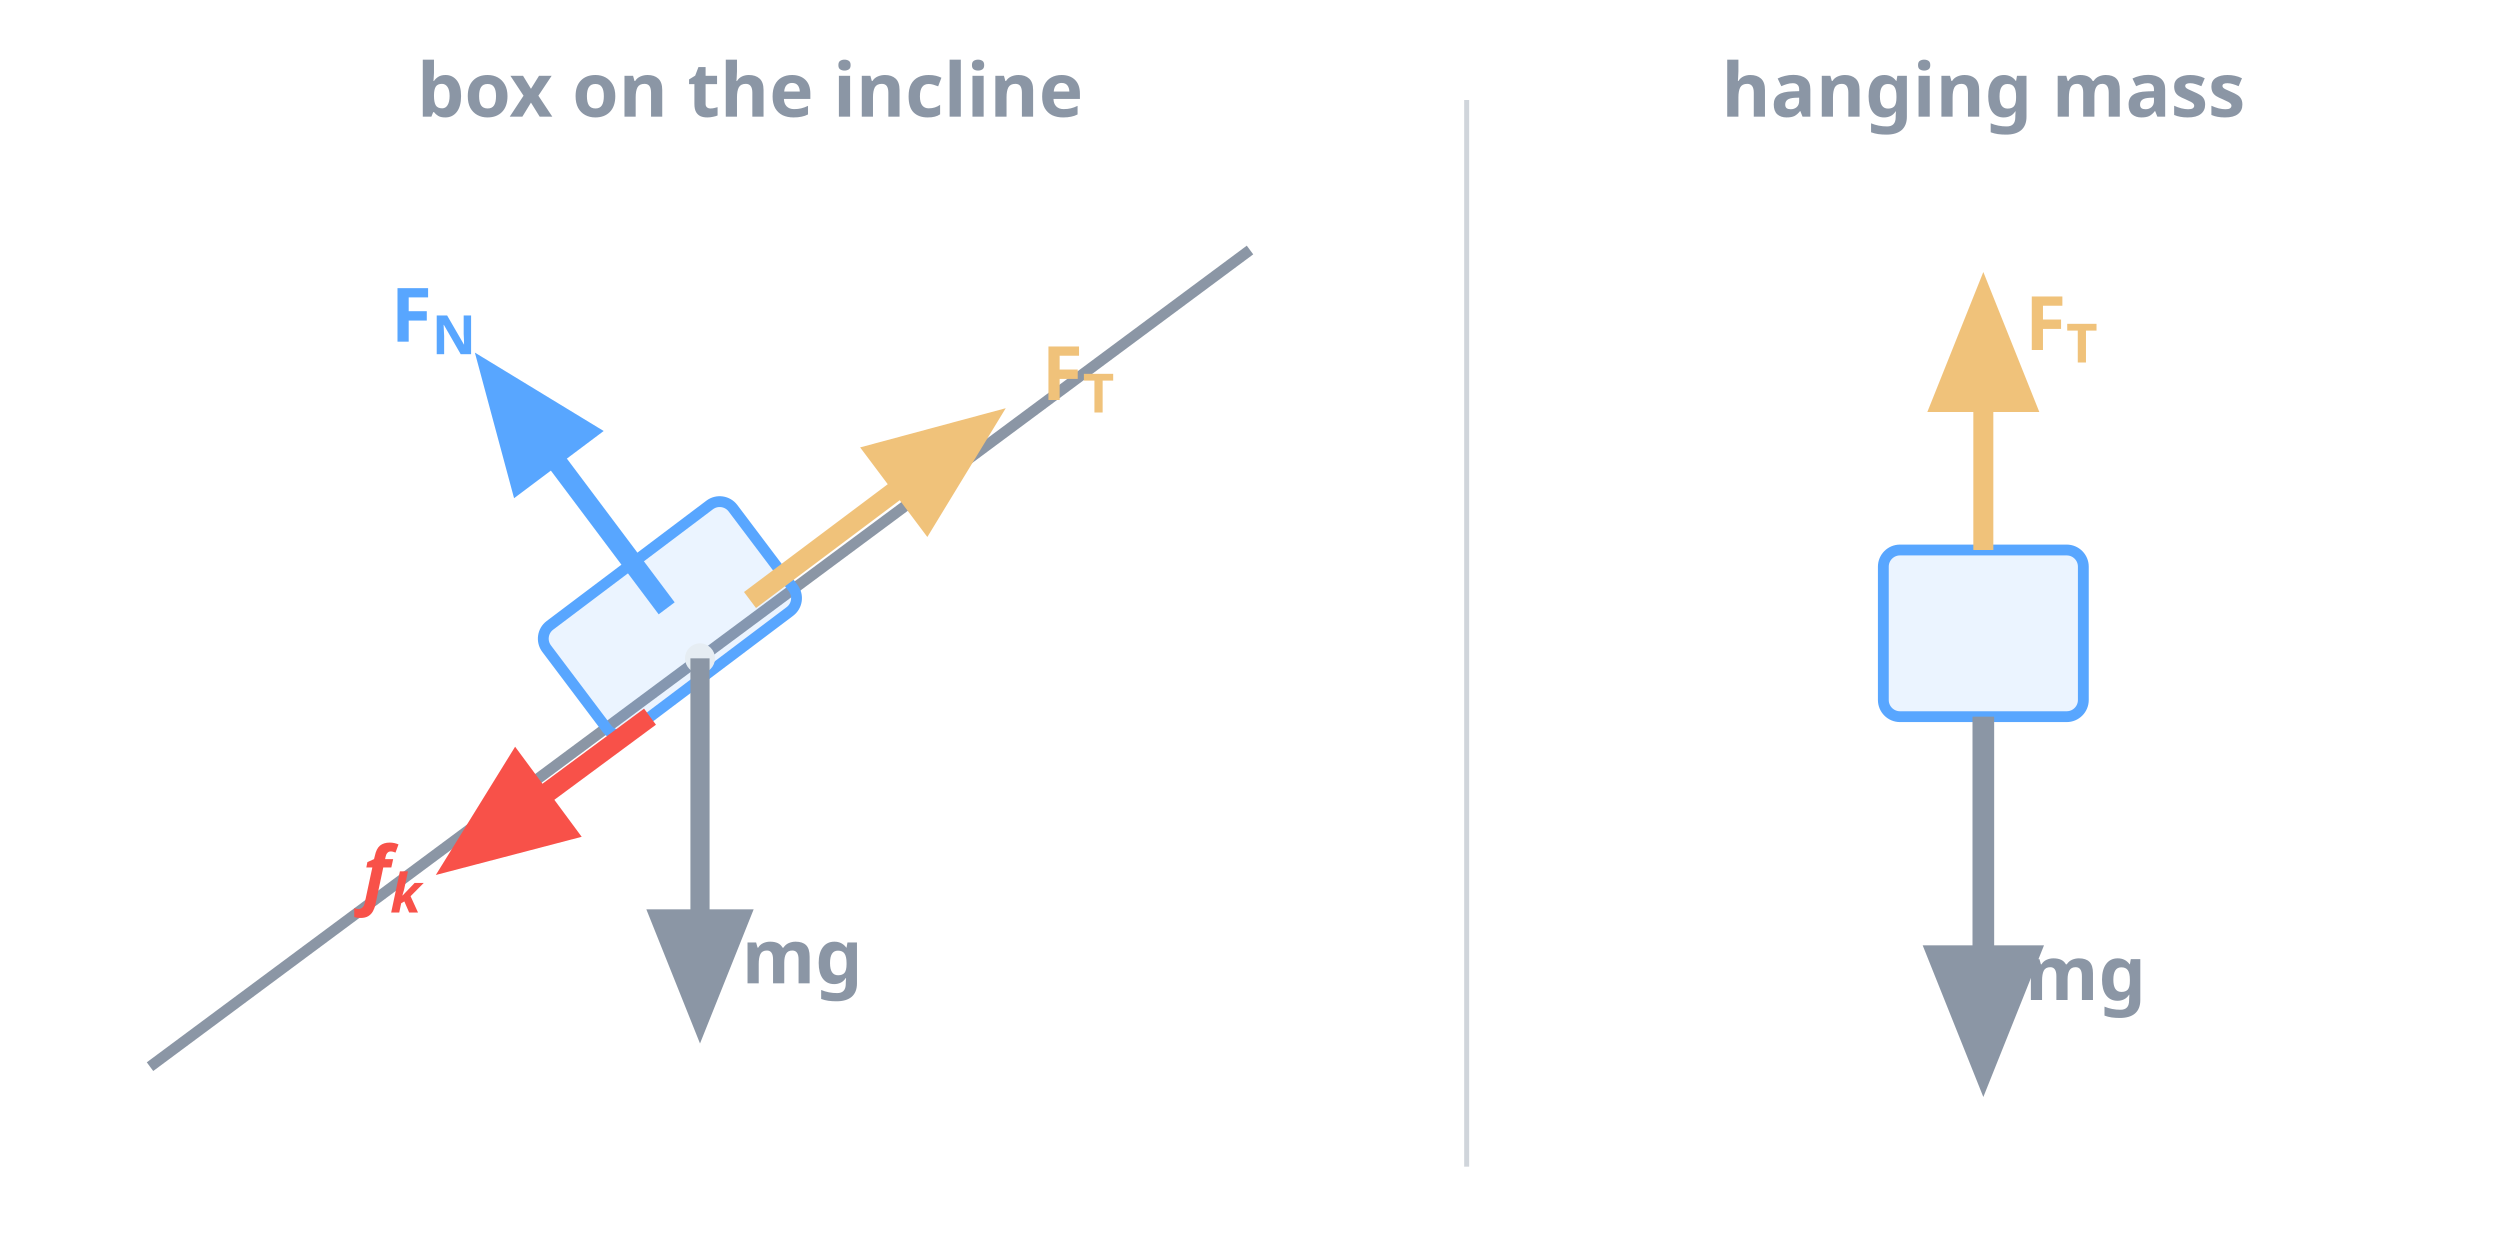
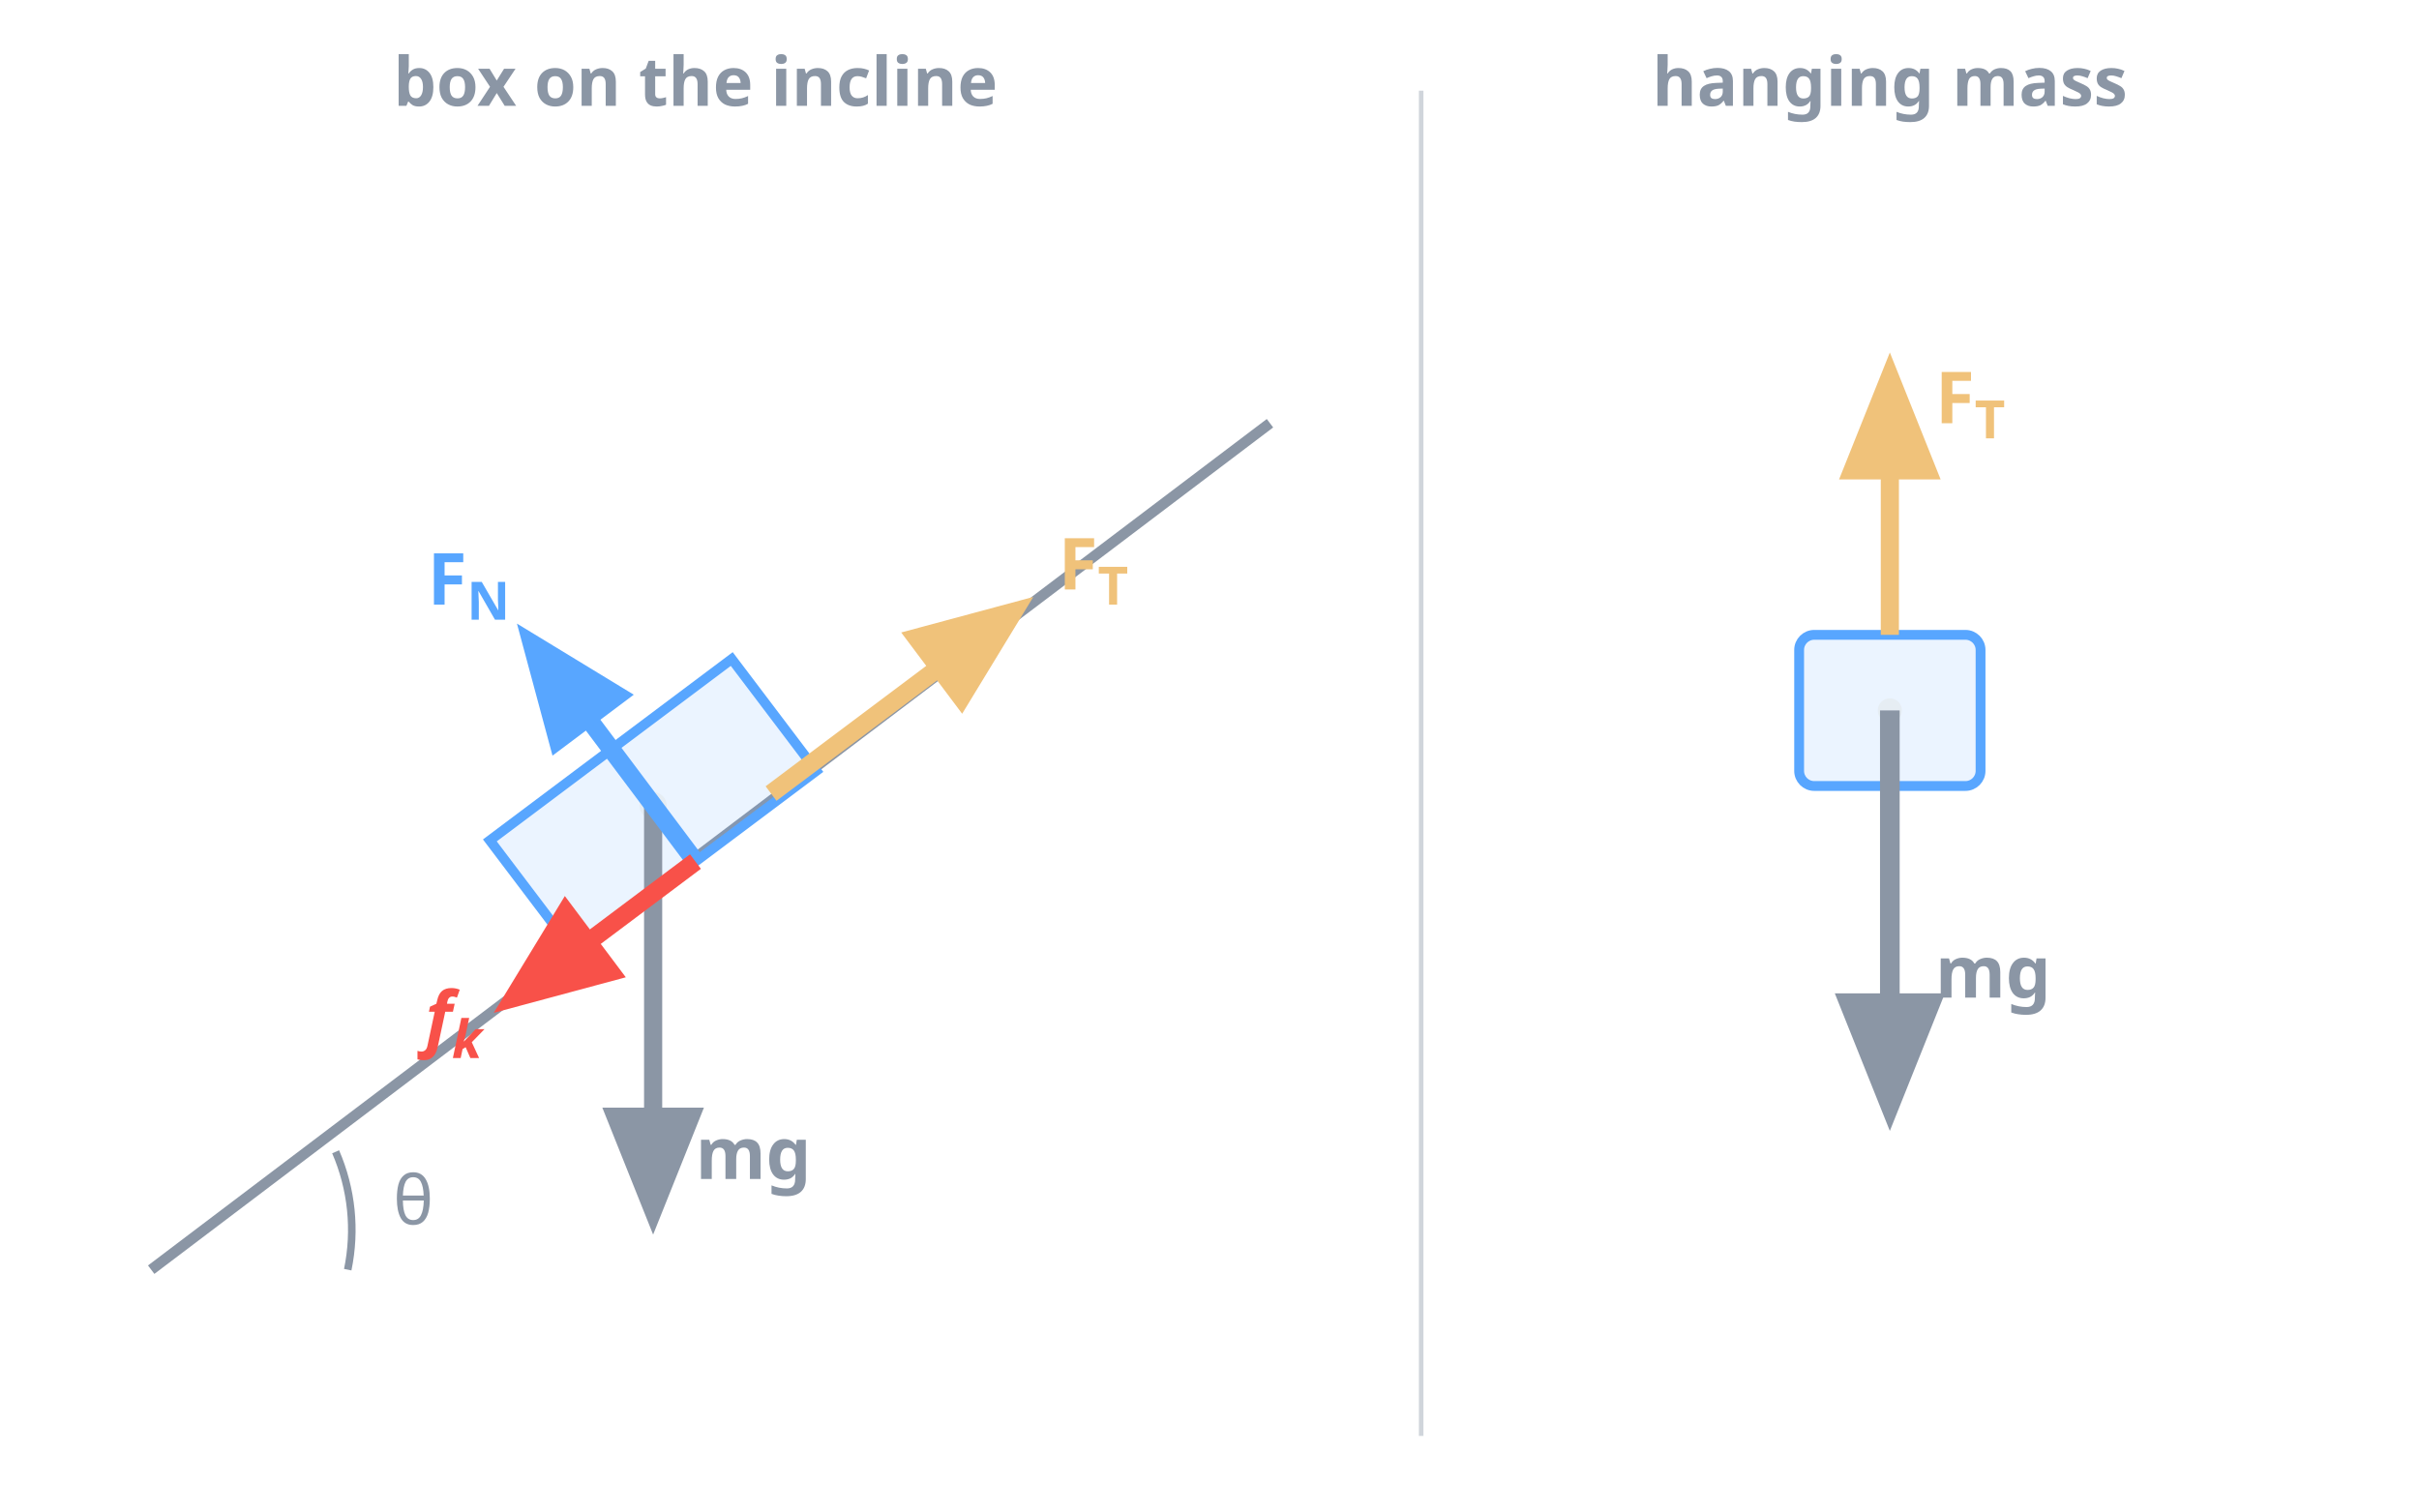
- <svg xmlns="http://www.w3.org/2000/svg" viewBox="0 0 300 150" role="img" aria-label="Two free-body diagrams. Left: a box on an incline being dragged up the slope. Gravity acts straight down from the centre; the normal force is perpendicular to the incline surface; the rope tension acts up the slope; kinetic friction acts down the slope, opposing the up-slope motion. Right: the hanging mass. The rope tension acts up; gravity acts down and is the larger arrow, so it accelerates downward.">
+ <svg xmlns="http://www.w3.org/2000/svg" viewBox="0 0 320 200" role="img" aria-label="Two free-body diagrams. Left: a box resting flush on a 37-degree incline, being dragged up the slope. Gravity acts straight down from the box's centre; the normal force starts at the contact face and points perpendicular to the surface, away from it; the rope tension starts at the box and points up the slope; kinetic friction starts at the contact face and points down the slope, opposing the up-slope motion. Right: the hanging mass. The rope tension acts up from the top of the box; gravity acts down from the centre and is the longer arrow.">
  <defs>
-     <marker id="du-blue" viewBox="0 0 10 10" refX="8" refY="5" markerWidth="7" markerHeight="7" orient="auto">
+     <marker id="fp-blue" viewBox="0 0 10 10" refX="8" refY="5" markerWidth="7" markerHeight="7" orient="auto">
      <path d="M0 1 L10 5 L0 9 z" fill="#58a6ff" />
    </marker>
-     <marker id="du-grey" viewBox="0 0 10 10" refX="8" refY="5" markerWidth="7" markerHeight="7" orient="auto">
+     <marker id="fp-grey" viewBox="0 0 10 10" refX="8" refY="5" markerWidth="7" markerHeight="7" orient="auto">
      <path d="M0 1 L10 5 L0 9 z" fill="#8b96a5" />
    </marker>
-     <marker id="du-amber" viewBox="0 0 10 10" refX="8" refY="5" markerWidth="7" markerHeight="7" orient="auto">
+     <marker id="fp-amber" viewBox="0 0 10 10" refX="8" refY="5" markerWidth="7" markerHeight="7" orient="auto">
      <path d="M0 1 L10 5 L0 9 z" fill="#f0c27a" />
    </marker>
-     <marker id="du-red" viewBox="0 0 10 10" refX="8" refY="5" markerWidth="7" markerHeight="7" orient="auto">
+     <marker id="fp-red" viewBox="0 0 10 10" refX="8" refY="5" markerWidth="7" markerHeight="7" orient="auto">
      <path d="M0 1 L10 5 L0 9 z" fill="#f85149" />
    </marker>
  </defs>
  <g font-family="system-ui, sans-serif">
-     <line x1="176" y1="12" x2="176" y2="140" stroke="#8b96a5" stroke-width="0.6" stroke-opacity="0.4" />
-     <text x="90" y="14" text-anchor="middle" font-size="9" font-weight="600" fill="#8b96a5">box on the incline</text>
-     <line x1="18" y1="128" x2="150" y2="30" stroke="#8b96a5" stroke-width="1.3" />
-     <g transform="rotate(-37 84 79)">
-       <rect x="70" y="65" width="28" height="16" rx="2" fill="#58a6ff" fill-opacity="0.12" stroke="#58a6ff" stroke-width="1.3" />
-     </g>
-     <circle cx="84" cy="79" r="1.8" fill="#e6edf3" />
-     <line x1="84" y1="79" x2="84" y2="122" stroke="#8b96a5" stroke-width="2.3" marker-end="url(#du-grey)" />
-     <text x="89" y="118" font-size="9" font-weight="700" fill="#8b96a5">mg</text>
-     <line x1="80" y1="73" x2="59" y2="45" stroke="#58a6ff" stroke-width="2.4" marker-end="url(#du-blue)" />
-     <text x="52" y="41" text-anchor="middle" font-size="9" font-weight="700" fill="#58a6ff">F<tspan font-size="6.5" dy="1.5">N</tspan>
+     <line x1="188" y1="12" x2="188" y2="190" stroke="#8b96a5" stroke-width="0.6" stroke-opacity="0.4" />
+     <text x="92" y="14" text-anchor="middle" font-size="9" font-weight="600" fill="#8b96a5">box on the incline</text>
+     <line x1="20" y1="168" x2="168" y2="56" stroke="#8b96a5" stroke-width="1.4" />
+     <path d="M46 168 A26 26 0 0 0 44.4 152.4" fill="none" stroke="#8b96a5" stroke-width="1" />
+     <text x="52" y="162" font-size="9" fill="#8b96a5">θ</text>
+     <polygon points="76,126 108,102 96.8,87.2 64.8,111.2" fill="#58a6ff" fill-opacity="0.12" stroke="#58a6ff" stroke-width="1.3" />
+     <circle cx="86.4" cy="106.6" r="1.8" fill="#e6edf3" />
+     <line x1="86.4" y1="106.6" x2="86.4" y2="160" stroke="#8b96a5" stroke-width="2.4" marker-end="url(#fp-grey)" />
+     <text x="92" y="156" font-size="9.5" font-weight="700" fill="#8b96a5">mg</text>
+     <line x1="92" y1="114" x2="70.4" y2="85.2" stroke="#58a6ff" stroke-width="2.4" marker-end="url(#fp-blue)" />
+     <text x="62" y="80" text-anchor="middle" font-size="9.5" font-weight="700" fill="#58a6ff">F<tspan font-size="7" dy="2">N</tspan>
    </text>
-     <line x1="90" y1="72" x2="118" y2="51" stroke="#f0c27a" stroke-width="2.4" marker-end="url(#du-amber)" />
-     <text x="125" y="48" font-size="9" font-weight="700" fill="#f0c27a">F<tspan font-size="6.5" dy="1.5">T</tspan>
+     <line x1="102" y1="105" x2="134" y2="81" stroke="#f0c27a" stroke-width="2.4" marker-end="url(#fp-amber)" />
+     <text x="140" y="78" font-size="9.5" font-weight="700" fill="#f0c27a">F<tspan font-size="7" dy="2">T</tspan>
    </text>
-     <line x1="78" y1="86" x2="55" y2="103" stroke="#f85149" stroke-width="2.4" marker-end="url(#du-red)" />
-     <text x="47" y="108" text-anchor="middle" font-size="9" font-weight="700" font-style="italic" fill="#f85149">f<tspan font-size="6.5" dy="1.5">k</tspan>
+     <line x1="92" y1="114" x2="68" y2="132" stroke="#f85149" stroke-width="2.4" marker-end="url(#fp-red)" />
+     <text x="60" y="138" text-anchor="middle" font-size="9.5" font-weight="700" font-style="italic" fill="#f85149">f<tspan font-size="7" dy="2">k</tspan>
    </text>
-     <text x="238" y="14" text-anchor="middle" font-size="9" font-weight="600" fill="#8b96a5">hanging mass</text>
-     <rect x="226" y="66" width="24" height="20" rx="2" fill="#58a6ff" fill-opacity="0.12" stroke="#58a6ff" stroke-width="1.3" />
-     <line x1="238" y1="66" x2="238" y2="36" stroke="#f0c27a" stroke-width="2.4" marker-end="url(#du-amber)" />
-     <text x="243" y="42" font-size="9" font-weight="700" fill="#f0c27a">F<tspan font-size="6.5" dy="1.5">T</tspan>
+     <text x="250" y="14" text-anchor="middle" font-size="9" font-weight="600" fill="#8b96a5">hanging mass</text>
+     <rect x="238" y="84" width="24" height="20" rx="2" fill="#58a6ff" fill-opacity="0.12" stroke="#58a6ff" stroke-width="1.3" />
+     <circle cx="250" cy="94" r="1.6" fill="#e6edf3" />
+     <line x1="250" y1="84" x2="250" y2="50" stroke="#f0c27a" stroke-width="2.4" marker-end="url(#fp-amber)" />
+     <text x="256" y="56" font-size="9.5" font-weight="700" fill="#f0c27a">F<tspan font-size="7" dy="2">T</tspan>
    </text>
-     <line x1="238" y1="86" x2="238" y2="128" stroke="#8b96a5" stroke-width="2.6" marker-end="url(#du-grey)" />
-     <text x="243" y="120" font-size="9" font-weight="700" fill="#8b96a5">mg</text>
+     <line x1="250" y1="94" x2="250" y2="146" stroke="#8b96a5" stroke-width="2.6" marker-end="url(#fp-grey)" />
+     <text x="256" y="132" font-size="9.5" font-weight="700" fill="#8b96a5">mg</text>
  </g>
</svg>
